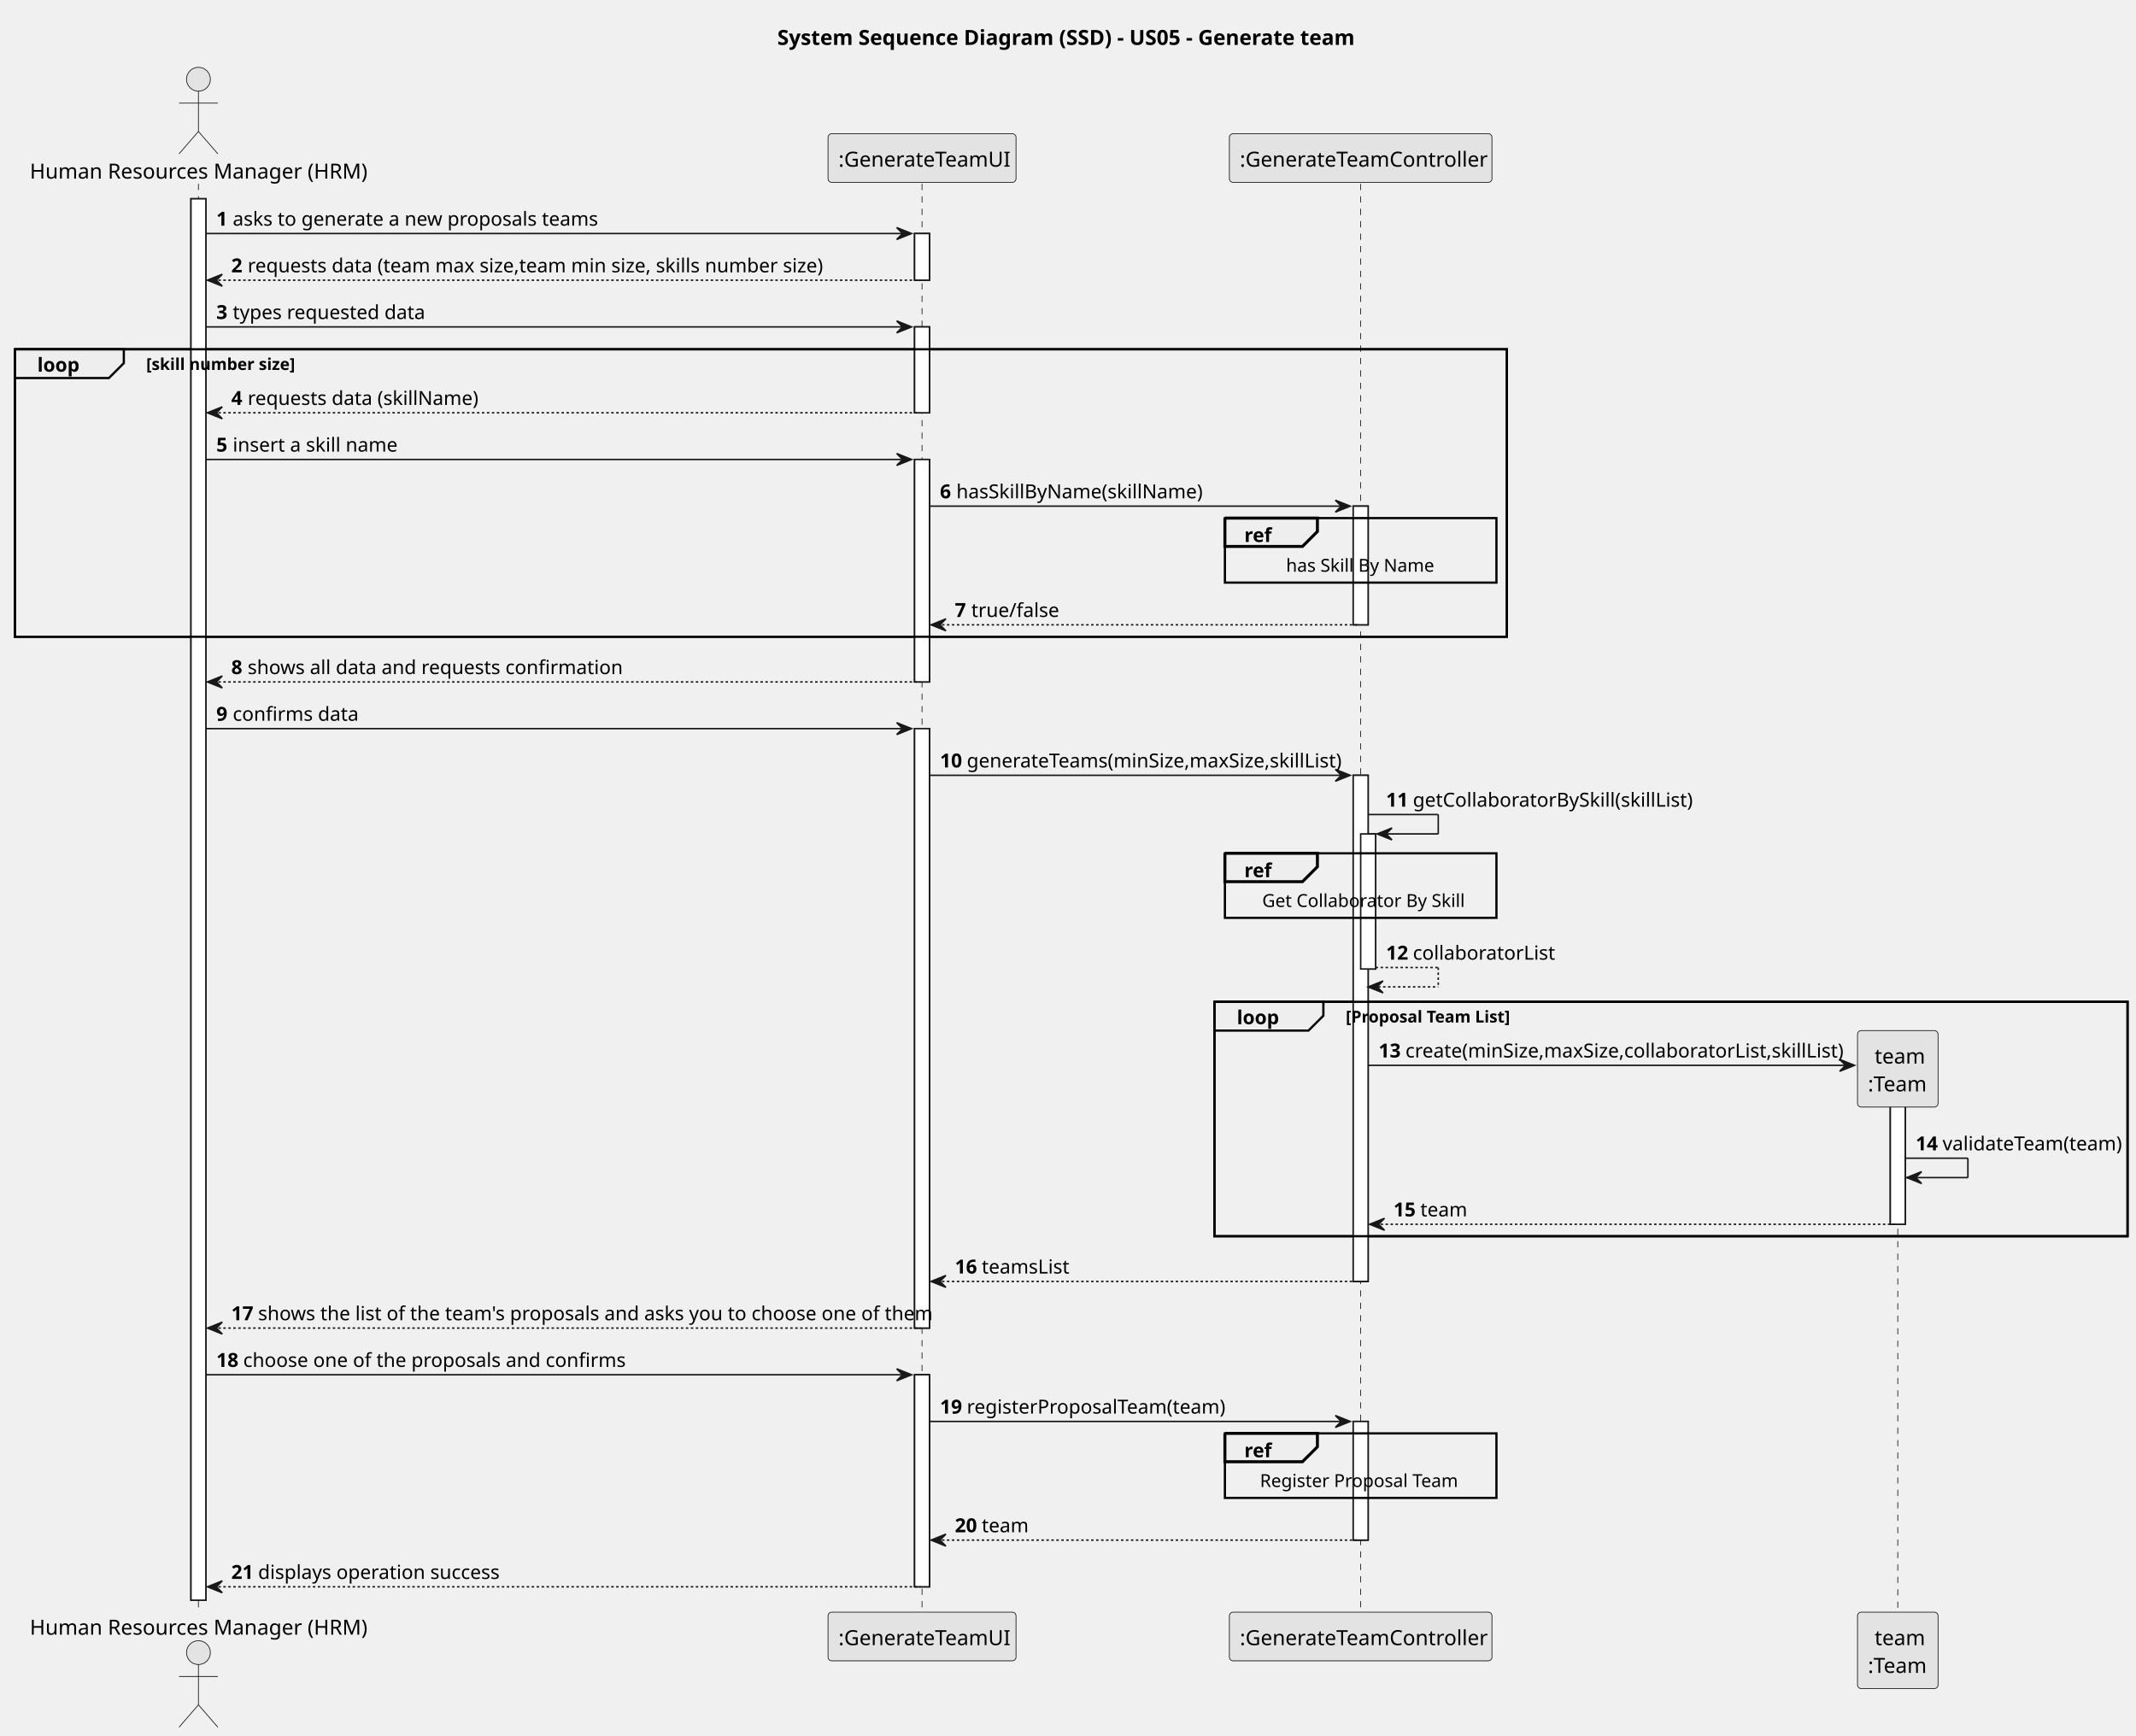
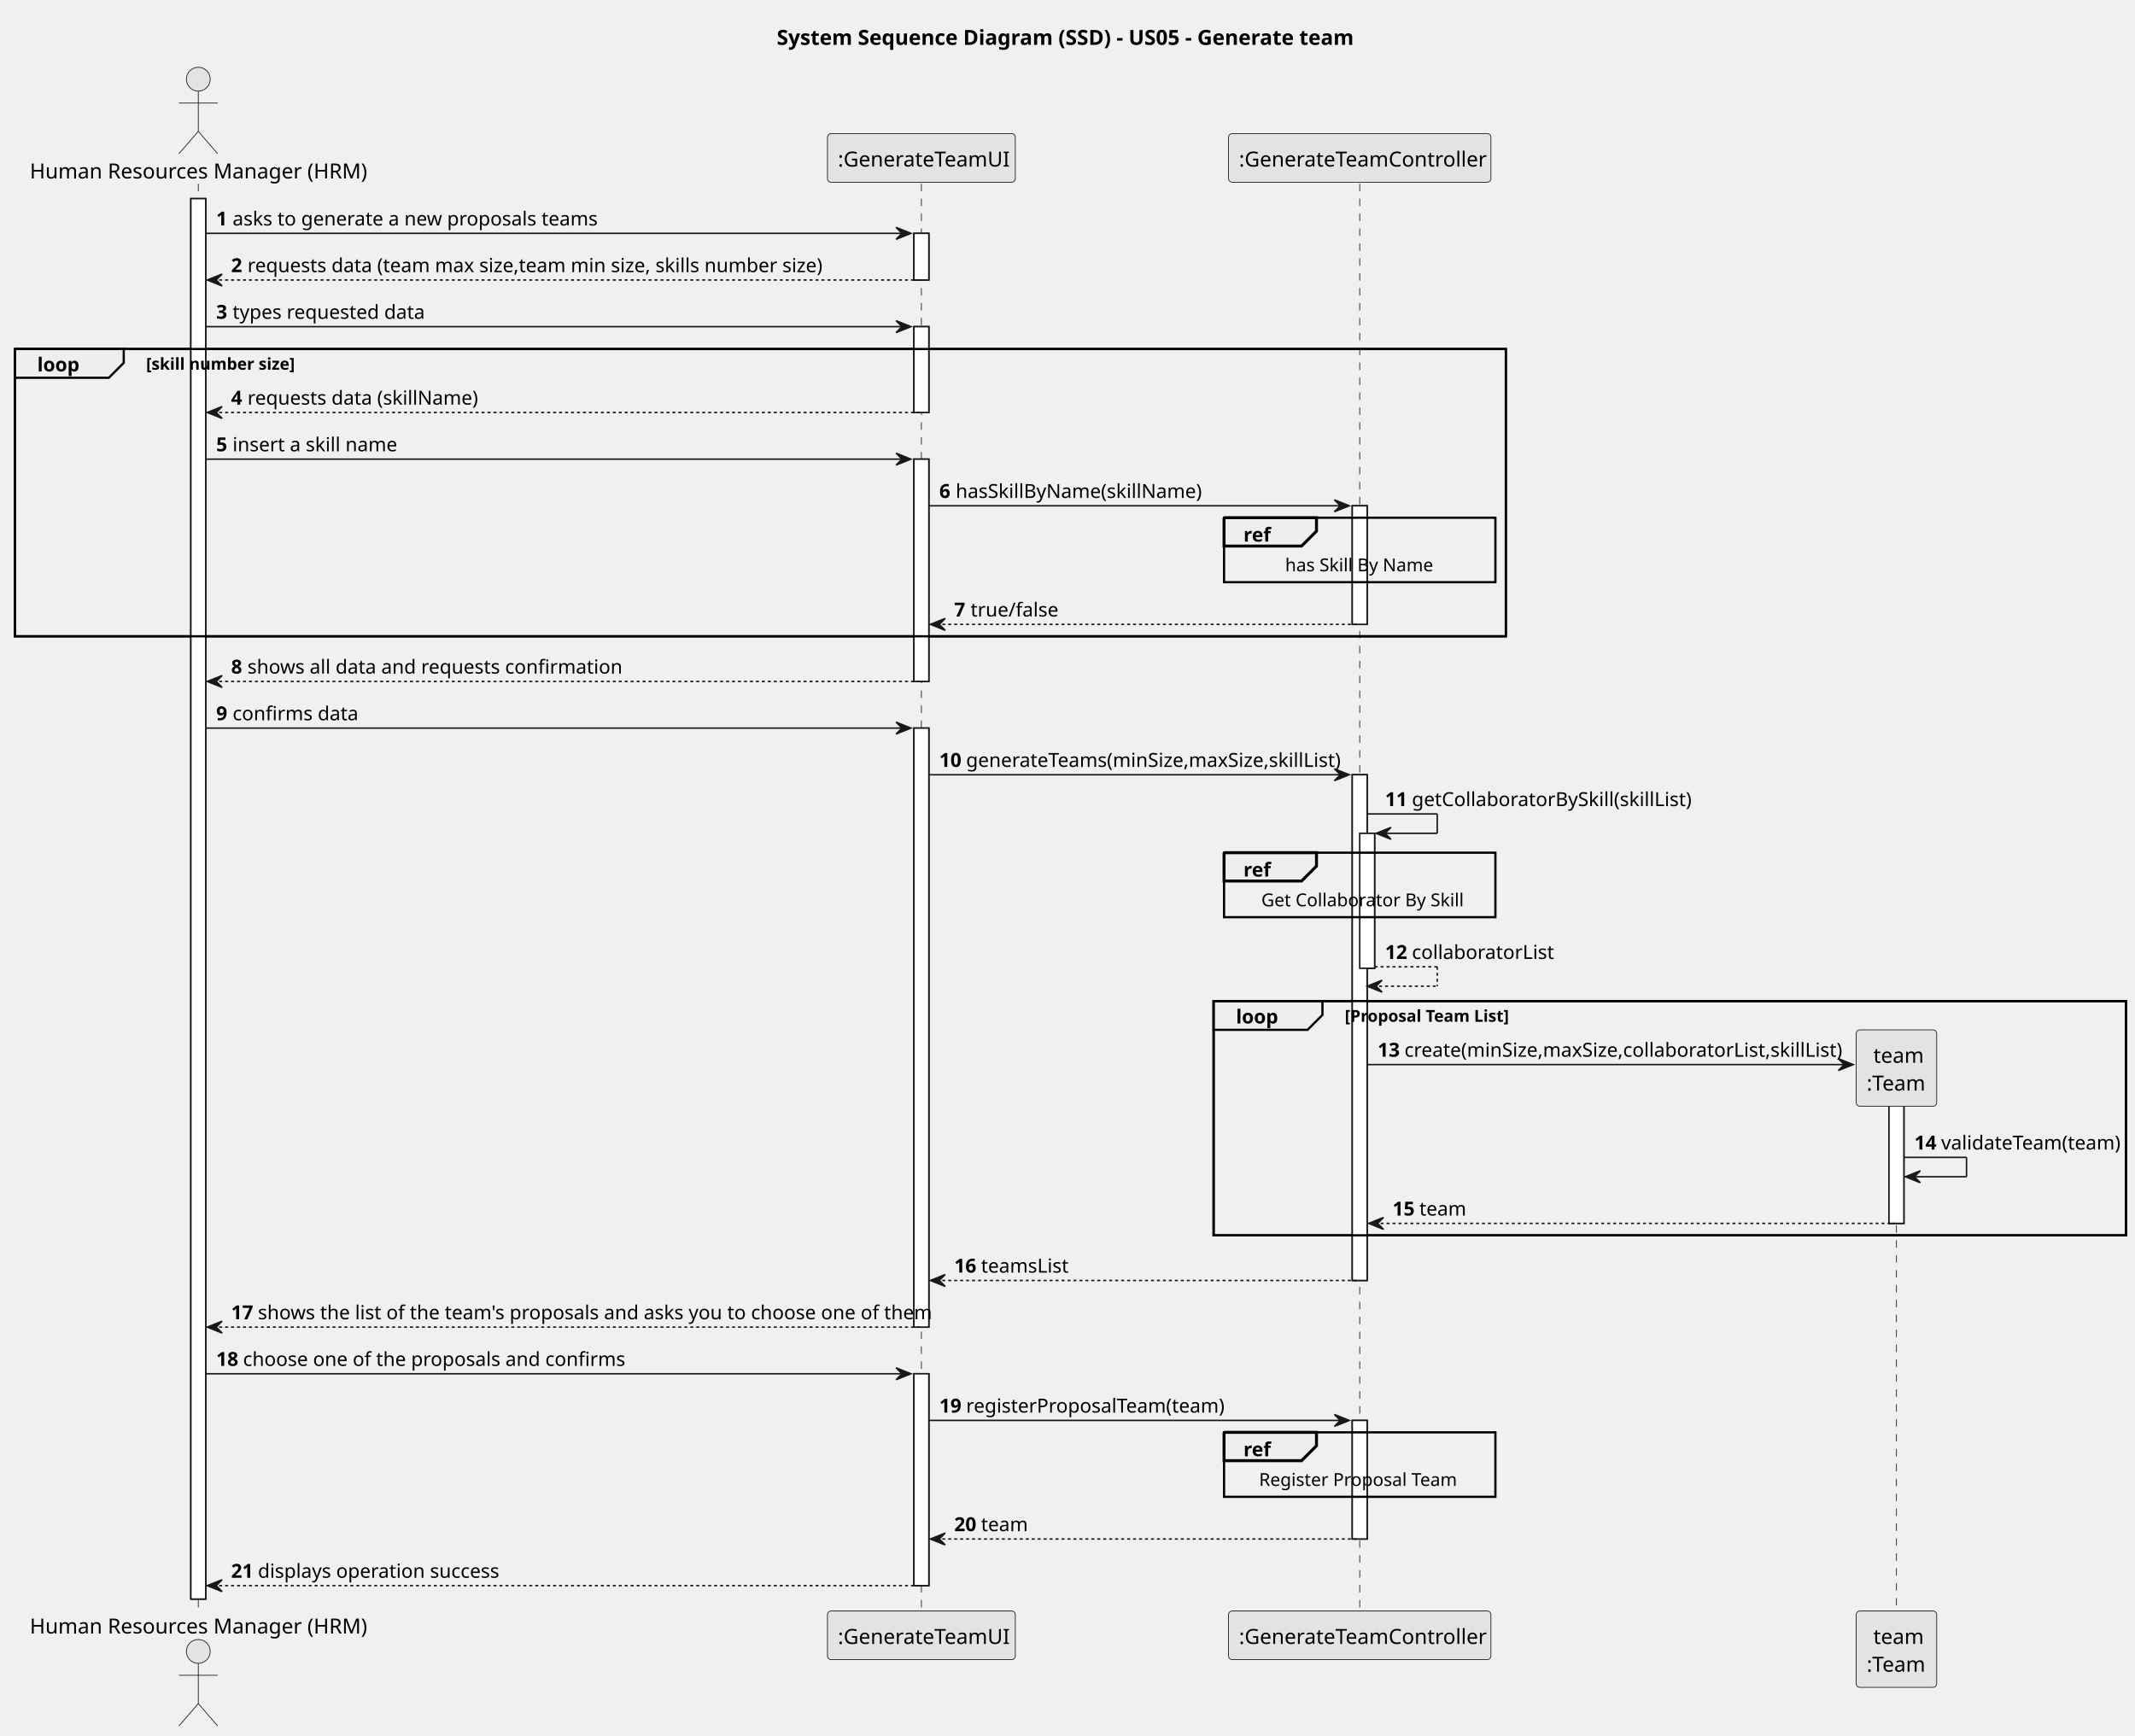
- <svg xmlns="http://www.w3.org/2000/svg" contentStyleType="text/css" height="1396.8px" preserveAspectRatio="none" style="width:1718px;height:1396px;background:#FFFFFF;" version="1.1" viewBox="0 0 1718 1396" width="1718.4px" zoomAndPan="magnify">
+ <svg xmlns="http://www.w3.org/2000/svg" contentStyleType="text/css" height="1164px" preserveAspectRatio="none" style="width:1432px;height:1164px;background:#FFFFFF;" version="1.1" viewBox="0 0 1432 1164" width="1432px" zoomAndPan="magnify">
  <defs />
  <g>
-     <text fill="#000000" font-family="sans-serif" font-size="16.8" font-weight="bold" lengthAdjust="spacing" textLength="471.6" x="625.2" y="36.129">System Sequence Diagram (SSD) - US05 - Generate team</text>
-     <rect fill="#FFFFFF" height="1127.281" style="stroke:#181818;stroke-width:1.2;" width="12" x="153.6" y="159.891" />
-     <rect fill="#FFFFFF" height="37.549" style="stroke:#181818;stroke-width:1.2;" width="12" x="735.6" y="187.84" />
-     <rect fill="#FFFFFF" height="69.098" style="stroke:#181818;stroke-width:1.2;" width="12" x="735.6" y="262.938" />
-     <rect fill="#FFFFFF" height="178.95" style="stroke:#181818;stroke-width:1.2;" width="12" x="735.6" y="369.586" />
-     <rect fill="#FFFFFF" height="482.187" style="stroke:#181818;stroke-width:1.2;" width="12" x="735.6" y="586.085" />
-     <rect fill="#FFFFFF" height="170.55" style="stroke:#181818;stroke-width:1.2;" width="12" x="735.6" y="1105.821" />
-     <rect fill="#FFFFFF" height="95.452" style="stroke:#181818;stroke-width:1.2;" width="12" x="1088.4" y="407.135" />
-     <rect fill="#FFFFFF" height="407.088" style="stroke:#181818;stroke-width:1.2;" width="12" x="1088.4" y="623.634" />
-     <rect fill="#FFFFFF" height="108.652" style="stroke:#181818;stroke-width:1.2;" width="12" x="1094.4" y="670.784" />
-     <rect fill="#FFFFFF" height="95.452" style="stroke:#181818;stroke-width:1.2;" width="12" x="1088.4" y="1143.37" />
-     <rect fill="#FFFFFF" height="115.84" style="stroke:#181818;stroke-width:1.2;" width="12" x="1520.4" y="868.934" />
-     <rect fill="none" height="231.248" style="stroke:#000000;stroke-width:1.8;" width="1200" x="12" y="280.938" />
-     <rect fill="none" height="188.538" style="stroke:#000000;stroke-width:1.8;" width="734.4" x="976.8" y="805.835" />
-     <line style="stroke:#181818;stroke-width:0.6;stroke-dasharray:5.0,5.0;" x1="159.6" x2="159.6" y1="147.891" y2="1297.971" />
-     <line style="stroke:#181818;stroke-width:0.6;stroke-dasharray:5.0,5.0;" x1="741.6" x2="741.6" y1="147.891" y2="1297.971" />
-     <line style="stroke:#181818;stroke-width:0.6;stroke-dasharray:5.0,5.0;" x1="1094.4" x2="1094.4" y1="147.891" y2="1297.971" />
-     <line style="stroke:#181818;stroke-width:0.6;stroke-dasharray:5.0,5.0;" x1="1526.4" x2="1526.4" y1="878.33" y2="1297.971" />
-     <text fill="#000000" font-family="sans-serif" font-size="16.8" lengthAdjust="spacing" textLength="264" x="24" y="143.674">Human Resources Manager (HRM)</text>
-     <ellipse cx="159.6" cy="63.745" fill="#E3E3E3" rx="9.6" ry="9.6" style="stroke:#181818;stroke-width:0.6;" />
-     <path d="M159.6,73.345 L159.6,105.745 M144,82.945 L175.2,82.945 M159.6,105.745 L144,123.745 M159.6,105.745 L175.2,123.745 " fill="none" style="stroke:#181818;stroke-width:0.6;" />
-     <text fill="#000000" font-family="sans-serif" font-size="16.8" lengthAdjust="spacing" textLength="264" x="24" y="1314.9">Human Resources Manager (HRM)</text>
-     <ellipse cx="159.6" cy="1329.316" fill="#E3E3E3" rx="9.6" ry="9.6" style="stroke:#181818;stroke-width:0.6;" />
-     <path d="M159.6,1338.916 L159.6,1371.316 M144,1348.516 L175.2,1348.516 M159.6,1371.316 L144,1389.316 M159.6,1371.316 L175.2,1389.316 " fill="none" style="stroke:#181818;stroke-width:0.6;" />
-     <rect fill="#E3E3E3" height="39.145" rx="3" ry="3" style="stroke:#181818;stroke-width:0.6;" width="151.2" x="666" y="107.545" />
-     <text fill="#000000" font-family="sans-serif" font-size="16.8" lengthAdjust="spacing" textLength="134.4" x="674.4" y="134.074">:GenerateTeamUI</text>
-     <rect fill="#E3E3E3" height="39.145" rx="3" ry="3" style="stroke:#181818;stroke-width:0.6;" width="151.2" x="666" y="1296.771" />
-     <text fill="#000000" font-family="sans-serif" font-size="16.8" lengthAdjust="spacing" textLength="134.4" x="674.4" y="1323.3">:GenerateTeamUI</text>
-     <rect fill="#E3E3E3" height="39.145" rx="3" ry="3" style="stroke:#181818;stroke-width:0.6;" width="211.2" x="988.8" y="107.545" />
-     <text fill="#000000" font-family="sans-serif" font-size="16.8" lengthAdjust="spacing" textLength="194.4" x="997.2" y="134.074">:GenerateTeamController</text>
-     <rect fill="#E3E3E3" height="39.145" rx="3" ry="3" style="stroke:#181818;stroke-width:0.6;" width="211.2" x="988.8" y="1296.771" />
-     <text fill="#000000" font-family="sans-serif" font-size="16.8" lengthAdjust="spacing" textLength="194.4" x="997.2" y="1323.3">:GenerateTeamController</text>
-     <rect fill="#E3E3E3" height="61.491" rx="3" ry="3" style="stroke:#181818;stroke-width:0.6;" width="64.8" x="1494" y="1296.771" />
-     <text fill="#000000" font-family="sans-serif" font-size="16.8" lengthAdjust="spacing" textLength="37.2" x="1507.8" y="1323.3">team</text>
-     <text fill="#000000" font-family="sans-serif" font-size="16.8" lengthAdjust="spacing" textLength="48" x="1502.4" y="1345.645">:Team</text>
-     <rect fill="#FFFFFF" height="1127.281" style="stroke:#181818;stroke-width:1.2;" width="12" x="153.6" y="159.891" />
-     <rect fill="#FFFFFF" height="37.549" style="stroke:#181818;stroke-width:1.2;" width="12" x="735.6" y="187.84" />
-     <rect fill="#FFFFFF" height="69.098" style="stroke:#181818;stroke-width:1.2;" width="12" x="735.6" y="262.938" />
-     <rect fill="#FFFFFF" height="178.95" style="stroke:#181818;stroke-width:1.2;" width="12" x="735.6" y="369.586" />
-     <rect fill="#FFFFFF" height="482.187" style="stroke:#181818;stroke-width:1.2;" width="12" x="735.6" y="586.085" />
-     <rect fill="#FFFFFF" height="170.55" style="stroke:#181818;stroke-width:1.2;" width="12" x="735.6" y="1105.821" />
-     <rect fill="#FFFFFF" height="95.452" style="stroke:#181818;stroke-width:1.2;" width="12" x="1088.4" y="407.135" />
-     <rect fill="#FFFFFF" height="407.088" style="stroke:#181818;stroke-width:1.2;" width="12" x="1088.4" y="623.634" />
-     <rect fill="#FFFFFF" height="108.652" style="stroke:#181818;stroke-width:1.2;" width="12" x="1094.4" y="670.784" />
-     <rect fill="#FFFFFF" height="95.452" style="stroke:#181818;stroke-width:1.2;" width="12" x="1088.4" y="1143.37" />
-     <rect fill="#FFFFFF" height="115.84" style="stroke:#181818;stroke-width:1.2;" width="12" x="1520.4" y="868.934" />
-     <polygon fill="#181818" points="721.2,183.04,733.2,187.84,721.2,192.64,726,187.84" style="stroke:#181818;stroke-width:1.2;" />
-     <line style="stroke:#181818;stroke-width:1.2;" x1="165.6" x2="728.4" y1="187.84" y2="187.84" />
-     <text fill="#000000" font-family="sans-serif" font-size="15.6" font-weight="bold" lengthAdjust="spacing" textLength="8.4" x="174" y="181.525">1</text>
-     <text fill="#000000" font-family="sans-serif" font-size="15.6" lengthAdjust="spacing" textLength="282" x="187.2" y="181.525">asks to generate a new proposals teams</text>
-     <polygon fill="#181818" points="178.8,220.589,166.8,225.389,178.8,230.189,174,225.389" style="stroke:#181818;stroke-width:1.2;" />
-     <line style="stroke:#181818;stroke-width:1.2;stroke-dasharray:2.0,2.0;" x1="171.6" x2="740.4" y1="225.389" y2="225.389" />
-     <text fill="#000000" font-family="sans-serif" font-size="15.6" font-weight="bold" lengthAdjust="spacing" textLength="8.4" x="186" y="219.074">2</text>
-     <text fill="#000000" font-family="sans-serif" font-size="15.6" lengthAdjust="spacing" textLength="451.2" x="199.2" y="219.074">requests data (team max size,team min size, skills number size)</text>
-     <polygon fill="#181818" points="721.2,258.138,733.2,262.938,721.2,267.738,726,262.938" style="stroke:#181818;stroke-width:1.2;" />
-     <line style="stroke:#181818;stroke-width:1.2;" x1="165.6" x2="728.4" y1="262.938" y2="262.938" />
-     <text fill="#000000" font-family="sans-serif" font-size="15.6" font-weight="bold" lengthAdjust="spacing" textLength="8.4" x="174" y="256.623">3</text>
-     <text fill="#000000" font-family="sans-serif" font-size="15.6" lengthAdjust="spacing" textLength="146.4" x="187.2" y="256.623">types requested data</text>
-     <path d="M12,280.938 L99.6,280.938 L99.6,292.087 L87.6,304.087 L12,304.087 L12,280.938 " fill="#EEEEEE" style="stroke:#000000;stroke-width:1.8;" />
-     <rect fill="none" height="231.248" style="stroke:#000000;stroke-width:1.8;" width="1200" x="12" y="280.938" />
-     <text fill="#000000" font-family="sans-serif" font-size="15.6" font-weight="bold" lengthAdjust="spacing" textLength="33.6" x="30" y="298.972">loop</text>
-     <text fill="#000000" font-family="sans-serif" font-size="13.2" font-weight="bold" lengthAdjust="spacing" textLength="124.8" x="117.6" y="297.582">[skill number size]</text>
-     <polygon fill="#181818" points="178.8,327.237,166.8,332.037,178.8,336.837,174,332.037" style="stroke:#181818;stroke-width:1.2;" />
-     <line style="stroke:#181818;stroke-width:1.2;stroke-dasharray:2.0,2.0;" x1="171.6" x2="740.4" y1="332.037" y2="332.037" />
-     <text fill="#000000" font-family="sans-serif" font-size="15.6" font-weight="bold" lengthAdjust="spacing" textLength="8.4" x="186" y="325.721">4</text>
-     <text fill="#000000" font-family="sans-serif" font-size="15.6" lengthAdjust="spacing" textLength="177.6" x="199.2" y="325.721">requests data (skillName)</text>
-     <polygon fill="#181818" points="721.2,364.786,733.2,369.586,721.2,374.386,726,369.586" style="stroke:#181818;stroke-width:1.2;" />
-     <line style="stroke:#181818;stroke-width:1.2;" x1="165.6" x2="728.4" y1="369.586" y2="369.586" />
-     <text fill="#000000" font-family="sans-serif" font-size="15.6" font-weight="bold" lengthAdjust="spacing" textLength="8.4" x="174" y="363.271">5</text>
-     <text fill="#000000" font-family="sans-serif" font-size="15.6" lengthAdjust="spacing" textLength="127.2" x="187.2" y="363.271">insert a skill name</text>
-     <polygon fill="#181818" points="1074,402.335,1086,407.135,1074,411.935,1078.8,407.135" style="stroke:#181818;stroke-width:1.2;" />
-     <line style="stroke:#181818;stroke-width:1.2;" x1="747.6" x2="1081.2" y1="407.135" y2="407.135" />
-     <text fill="#000000" font-family="sans-serif" font-size="15.6" font-weight="bold" lengthAdjust="spacing" textLength="8.4" x="756" y="400.82">6</text>
-     <text fill="#000000" font-family="sans-serif" font-size="15.6" lengthAdjust="spacing" textLength="193.2" x="769.2" y="400.82">hasSkillByName(skillName)</text>
-     <rect fill="none" height="51.902" style="stroke:#000000;stroke-width:1.8;" width="218.4" x="985.2" y="416.735" />
-     <path d="M985.2,416.735 L1059.6,416.735 L1059.6,427.535 L1047.6,439.535 L985.2,439.535 L985.2,416.735 " fill="#EEEEEE" style="stroke:#000000;stroke-width:2.4;" />
-     <text fill="#000000" font-family="sans-serif" font-size="15.6" font-weight="bold" lengthAdjust="spacing" textLength="20.4" x="1000.8" y="435.969">ref</text>
-     <text fill="#000000" font-family="sans-serif" font-size="14.4" lengthAdjust="spacing" textLength="120" x="1034.4" y="459.874">has Skill By Name</text>
-     <polygon fill="#181818" points="760.8,497.787,748.8,502.587,760.8,507.387,756,502.587" style="stroke:#181818;stroke-width:1.2;" />
-     <line style="stroke:#181818;stroke-width:1.2;stroke-dasharray:2.0,2.0;" x1="753.6" x2="1093.2" y1="502.587" y2="502.587" />
-     <text fill="#000000" font-family="sans-serif" font-size="15.6" font-weight="bold" lengthAdjust="spacing" textLength="8.4" x="768" y="496.272">7</text>
-     <text fill="#000000" font-family="sans-serif" font-size="15.6" lengthAdjust="spacing" textLength="63.6" x="781.2" y="496.272">true/false</text>
-     <polygon fill="#181818" points="178.8,543.736,166.8,548.536,178.8,553.336,174,548.536" style="stroke:#181818;stroke-width:1.2;" />
-     <line style="stroke:#181818;stroke-width:1.2;stroke-dasharray:2.0,2.0;" x1="171.6" x2="740.4" y1="548.536" y2="548.536" />
-     <text fill="#000000" font-family="sans-serif" font-size="15.6" font-weight="bold" lengthAdjust="spacing" textLength="8.4" x="186" y="542.221">8</text>
-     <text fill="#000000" font-family="sans-serif" font-size="15.6" lengthAdjust="spacing" textLength="283.2" x="199.2" y="542.221">shows all data and requests confirmation</text>
-     <polygon fill="#181818" points="721.2,581.285,733.2,586.085,721.2,590.885,726,586.085" style="stroke:#181818;stroke-width:1.2;" />
-     <line style="stroke:#181818;stroke-width:1.2;" x1="165.6" x2="728.4" y1="586.085" y2="586.085" />
-     <text fill="#000000" font-family="sans-serif" font-size="15.6" font-weight="bold" lengthAdjust="spacing" textLength="8.4" x="174" y="579.77">9</text>
-     <text fill="#000000" font-family="sans-serif" font-size="15.6" lengthAdjust="spacing" textLength="93.6" x="187.2" y="579.77">confirms data</text>
-     <polygon fill="#181818" points="1074,618.834,1086,623.634,1074,628.434,1078.8,623.634" style="stroke:#181818;stroke-width:1.2;" />
-     <line style="stroke:#181818;stroke-width:1.2;" x1="747.6" x2="1081.2" y1="623.634" y2="623.634" />
-     <text fill="#000000" font-family="sans-serif" font-size="15.6" font-weight="bold" lengthAdjust="spacing" textLength="16.8" x="756" y="617.319">10</text>
-     <text fill="#000000" font-family="sans-serif" font-size="15.6" lengthAdjust="spacing" textLength="296.4" x="777.6" y="617.319">generateTeams(minSize,maxSize,skillList)</text>
-     <line style="stroke:#181818;stroke-width:1.2;" x1="1100.4" x2="1156.8" y1="655.184" y2="655.184" />
-     <line style="stroke:#181818;stroke-width:1.2;" x1="1156.8" x2="1156.8" y1="655.184" y2="670.784" />
-     <line style="stroke:#181818;stroke-width:1.2;" x1="1107.6" x2="1156.8" y1="670.784" y2="670.784" />
-     <polygon fill="#181818" points="1119.6,665.984,1107.6,670.784,1119.6,675.584,1114.8,670.784" style="stroke:#181818;stroke-width:1.2;" />
-     <text fill="#000000" font-family="sans-serif" font-size="15.6" font-weight="bold" lengthAdjust="spacing" textLength="16.8" x="1114.8" y="648.868">11</text>
-     <text fill="#000000" font-family="sans-serif" font-size="15.6" lengthAdjust="spacing" textLength="216" x="1136.4" y="648.868">getCollaboratorBySkill(skillList)</text>
-     <rect fill="none" height="51.902" style="stroke:#000000;stroke-width:1.8;" width="218.4" x="985.2" y="686.384" />
-     <path d="M985.2,686.384 L1059.6,686.384 L1059.6,697.184 L1047.6,709.184 L985.2,709.184 L985.2,686.384 " fill="#EEEEEE" style="stroke:#000000;stroke-width:2.4;" />
-     <text fill="#000000" font-family="sans-serif" font-size="15.6" font-weight="bold" lengthAdjust="spacing" textLength="20.4" x="1000.8" y="705.618">ref</text>
-     <text fill="#000000" font-family="sans-serif" font-size="14.4" lengthAdjust="spacing" textLength="158.4" x="1015.2" y="729.523">Get Collaborator By Skill</text>
-     <line style="stroke:#181818;stroke-width:1.2;stroke-dasharray:2.0,2.0;" x1="1106.4" x2="1156.8" y1="778.235" y2="778.235" />
-     <line style="stroke:#181818;stroke-width:1.2;stroke-dasharray:2.0,2.0;" x1="1156.8" x2="1156.8" y1="778.235" y2="793.835" />
-     <line style="stroke:#181818;stroke-width:1.2;stroke-dasharray:2.0,2.0;" x1="1100.4" x2="1156.8" y1="793.835" y2="793.835" />
-     <polygon fill="#181818" points="1112.4,789.035,1100.4,793.835,1112.4,798.635,1107.6,793.835" style="stroke:#181818;stroke-width:1.2;" />
-     <text fill="#000000" font-family="sans-serif" font-size="15.6" font-weight="bold" lengthAdjust="spacing" textLength="16.8" x="1114.8" y="771.92">12</text>
-     <text fill="#000000" font-family="sans-serif" font-size="15.6" lengthAdjust="spacing" textLength="105.6" x="1136.4" y="771.92">collaboratorList</text>
-     <path d="M976.8,805.835 L1064.4,805.835 L1064.4,816.984 L1052.4,828.984 L976.8,828.984 L976.8,805.835 " fill="#EEEEEE" style="stroke:#000000;stroke-width:1.8;" />
-     <rect fill="none" height="188.538" style="stroke:#000000;stroke-width:1.8;" width="734.4" x="976.8" y="805.835" />
-     <text fill="#000000" font-family="sans-serif" font-size="15.6" font-weight="bold" lengthAdjust="spacing" textLength="33.6" x="994.8" y="823.869">loop</text>
-     <text fill="#000000" font-family="sans-serif" font-size="13.2" font-weight="bold" lengthAdjust="spacing" textLength="138" x="1082.4" y="822.479">[Proposal Team List]</text>
-     <polygon fill="#181818" points="1479.6,852.134,1491.6,856.934,1479.6,861.734,1484.4,856.934" style="stroke:#181818;stroke-width:1.2;" />
-     <line style="stroke:#181818;stroke-width:1.2;" x1="1100.4" x2="1486.8" y1="856.934" y2="856.934" />
-     <text fill="#000000" font-family="sans-serif" font-size="15.6" font-weight="bold" lengthAdjust="spacing" textLength="16.8" x="1108.8" y="850.618">13</text>
-     <text fill="#000000" font-family="sans-serif" font-size="15.6" lengthAdjust="spacing" textLength="343.2" x="1130.4" y="850.618">create(minSize,maxSize,collaboratorList,skillList)</text>
-     <rect fill="#E3E3E3" height="61.491" rx="3" ry="3" style="stroke:#181818;stroke-width:0.6;" width="64.8" x="1494" y="828.984" />
-     <text fill="#000000" font-family="sans-serif" font-size="16.8" lengthAdjust="spacing" textLength="37.2" x="1507.8" y="855.513">team</text>
-     <text fill="#000000" font-family="sans-serif" font-size="16.8" lengthAdjust="spacing" textLength="48" x="1502.4" y="877.859">:Team</text>
-     <line style="stroke:#181818;stroke-width:1.2;" x1="1532.4" x2="1582.8" y1="931.624" y2="931.624" />
-     <line style="stroke:#181818;stroke-width:1.2;" x1="1582.8" x2="1582.8" y1="931.624" y2="947.224" />
-     <line style="stroke:#181818;stroke-width:1.2;" x1="1533.6" x2="1582.8" y1="947.224" y2="947.224" />
-     <polygon fill="#181818" points="1545.6,942.424,1533.6,947.224,1545.6,952.024,1540.8,947.224" style="stroke:#181818;stroke-width:1.2;" />
-     <text fill="#000000" font-family="sans-serif" font-size="15.6" font-weight="bold" lengthAdjust="spacing" textLength="16.8" x="1540.8" y="925.309">14</text>
-     <text fill="#000000" font-family="sans-serif" font-size="15.6" lengthAdjust="spacing" textLength="134.4" x="1562.4" y="925.309">validateTeam(team)</text>
-     <polygon fill="#181818" points="1113.6,979.973,1101.6,984.773,1113.6,989.573,1108.8,984.773" style="stroke:#181818;stroke-width:1.2;" />
-     <line style="stroke:#181818;stroke-width:1.2;stroke-dasharray:2.0,2.0;" x1="1106.4" x2="1525.2" y1="984.773" y2="984.773" />
-     <text fill="#000000" font-family="sans-serif" font-size="15.6" font-weight="bold" lengthAdjust="spacing" textLength="16.8" x="1120.8" y="978.458">15</text>
-     <text fill="#000000" font-family="sans-serif" font-size="15.6" lengthAdjust="spacing" textLength="34.8" x="1142.4" y="978.458">team</text>
-     <polygon fill="#181818" points="760.8,1025.923,748.8,1030.723,760.8,1035.523,756,1030.723" style="stroke:#181818;stroke-width:1.2;" />
-     <line style="stroke:#181818;stroke-width:1.2;stroke-dasharray:2.0,2.0;" x1="753.6" x2="1093.2" y1="1030.723" y2="1030.723" />
-     <text fill="#000000" font-family="sans-serif" font-size="15.6" font-weight="bold" lengthAdjust="spacing" textLength="16.8" x="768" y="1024.407">16</text>
-     <text fill="#000000" font-family="sans-serif" font-size="15.6" lengthAdjust="spacing" textLength="68.4" x="789.6" y="1024.407">teamsList</text>
-     <polygon fill="#181818" points="178.8,1063.472,166.8,1068.272,178.8,1073.072,174,1068.272" style="stroke:#181818;stroke-width:1.2;" />
-     <line style="stroke:#181818;stroke-width:1.2;stroke-dasharray:2.0,2.0;" x1="171.6" x2="740.4" y1="1068.272" y2="1068.272" />
-     <text fill="#000000" font-family="sans-serif" font-size="15.6" font-weight="bold" lengthAdjust="spacing" textLength="16.8" x="186" y="1061.957">17</text>
-     <text fill="#000000" font-family="sans-serif" font-size="15.6" lengthAdjust="spacing" textLength="519.6" x="207.6" y="1061.957">shows the list of the team's proposals and asks you to choose one of them</text>
-     <polygon fill="#181818" points="721.2,1101.021,733.2,1105.821,721.2,1110.621,726,1105.821" style="stroke:#181818;stroke-width:1.2;" />
-     <line style="stroke:#181818;stroke-width:1.2;" x1="165.6" x2="728.4" y1="1105.821" y2="1105.821" />
-     <text fill="#000000" font-family="sans-serif" font-size="15.6" font-weight="bold" lengthAdjust="spacing" textLength="16.8" x="174" y="1099.506">18</text>
-     <text fill="#000000" font-family="sans-serif" font-size="15.6" lengthAdjust="spacing" textLength="289.2" x="195.6" y="1099.506">choose one of the proposals and confirms</text>
-     <polygon fill="#181818" points="1074,1138.57,1086,1143.37,1074,1148.17,1078.8,1143.37" style="stroke:#181818;stroke-width:1.2;" />
-     <line style="stroke:#181818;stroke-width:1.2;" x1="747.6" x2="1081.2" y1="1143.37" y2="1143.37" />
-     <text fill="#000000" font-family="sans-serif" font-size="15.6" font-weight="bold" lengthAdjust="spacing" textLength="16.8" x="756" y="1137.055">19</text>
-     <text fill="#000000" font-family="sans-serif" font-size="15.6" lengthAdjust="spacing" textLength="195.6" x="777.6" y="1137.055">registerProposalTeam(team)</text>
-     <rect fill="none" height="51.902" style="stroke:#000000;stroke-width:1.8;" width="218.4" x="985.2" y="1152.97" />
-     <path d="M985.2,1152.97 L1059.6,1152.97 L1059.6,1163.77 L1047.6,1175.77 L985.2,1175.77 L985.2,1152.97 " fill="#EEEEEE" style="stroke:#000000;stroke-width:2.4;" />
-     <text fill="#000000" font-family="sans-serif" font-size="15.6" font-weight="bold" lengthAdjust="spacing" textLength="20.4" x="1000.8" y="1172.204">ref</text>
-     <text fill="#000000" font-family="sans-serif" font-size="14.4" lengthAdjust="spacing" textLength="162" x="1013.4" y="1196.109">Register Proposal Team</text>
-     <polygon fill="#181818" points="760.8,1234.022,748.8,1238.822,760.8,1243.622,756,1238.822" style="stroke:#181818;stroke-width:1.2;" />
-     <line style="stroke:#181818;stroke-width:1.2;stroke-dasharray:2.0,2.0;" x1="753.6" x2="1093.2" y1="1238.822" y2="1238.822" />
-     <text fill="#000000" font-family="sans-serif" font-size="15.6" font-weight="bold" lengthAdjust="spacing" textLength="16.8" x="768" y="1232.507">20</text>
-     <text fill="#000000" font-family="sans-serif" font-size="15.6" lengthAdjust="spacing" textLength="34.8" x="789.6" y="1232.507">team</text>
-     <polygon fill="#181818" points="178.8,1271.571,166.8,1276.371,178.8,1281.171,174,1276.371" style="stroke:#181818;stroke-width:1.2;" />
-     <line style="stroke:#181818;stroke-width:1.2;stroke-dasharray:2.0,2.0;" x1="171.6" x2="740.4" y1="1276.371" y2="1276.371" />
-     <text fill="#000000" font-family="sans-serif" font-size="15.6" font-weight="bold" lengthAdjust="spacing" textLength="16.8" x="186" y="1270.056">21</text>
-     <text fill="#000000" font-family="sans-serif" font-size="15.6" lengthAdjust="spacing" textLength="189.6" x="207.6" y="1270.056">displays operation success</text>
+     <text fill="#000000" font-family="sans-serif" font-size="14" font-weight="bold" lengthAdjust="spacing" textLength="393" x="521" y="30.107">System Sequence Diagram (SSD) - US05 - Generate team</text>
+     <rect fill="#FFFFFF" height="939.4" style="stroke:#181818;stroke-width:1.0;" width="10" x="128" y="133.242" />
+     <rect fill="#FFFFFF" height="31.291" style="stroke:#181818;stroke-width:1.0;" width="10" x="613" y="156.533" />
+     <rect fill="#FFFFFF" height="57.582" style="stroke:#181818;stroke-width:1.0;" width="10" x="613" y="219.115" />
+     <rect fill="#FFFFFF" height="149.125" style="stroke:#181818;stroke-width:1.0;" width="10" x="613" y="307.988" />
+     <rect fill="#FFFFFF" height="401.822" style="stroke:#181818;stroke-width:1.0;" width="10" x="613" y="488.404" />
+     <rect fill="#FFFFFF" height="142.125" style="stroke:#181818;stroke-width:1.0;" width="10" x="613" y="921.518" />
+     <rect fill="#FFFFFF" height="79.543" style="stroke:#181818;stroke-width:1.0;" width="10" x="907" y="339.279" />
+     <rect fill="#FFFFFF" height="339.24" style="stroke:#181818;stroke-width:1.0;" width="10" x="907" y="519.695" />
+     <rect fill="#FFFFFF" height="90.543" style="stroke:#181818;stroke-width:1.0;" width="10" x="912" y="558.986" />
+     <rect fill="#FFFFFF" height="79.543" style="stroke:#181818;stroke-width:1.0;" width="10" x="907" y="952.809" />
+     <rect fill="#FFFFFF" height="96.533" style="stroke:#181818;stroke-width:1.0;" width="10" x="1267" y="724.111" />
+     <rect fill="none" height="192.707" style="stroke:#000000;stroke-width:1.5;" width="1000" x="10" y="234.115" />
+     <rect fill="none" height="157.115" style="stroke:#000000;stroke-width:1.5;" width="612" x="814" y="671.529" />
+     <line style="stroke:#181818;stroke-width:0.5;stroke-dasharray:5.0,5.0;" x1="133" x2="133" y1="123.242" y2="1081.643" />
+     <line style="stroke:#181818;stroke-width:0.5;stroke-dasharray:5.0,5.0;" x1="618" x2="618" y1="123.242" y2="1081.643" />
+     <line style="stroke:#181818;stroke-width:0.5;stroke-dasharray:5.0,5.0;" x1="912" x2="912" y1="123.242" y2="1081.643" />
+     <line style="stroke:#181818;stroke-width:0.5;stroke-dasharray:5.0,5.0;" x1="1272" x2="1272" y1="731.941" y2="1081.643" />
+     <text fill="#000000" font-family="sans-serif" font-size="14" lengthAdjust="spacing" textLength="220" x="20" y="119.728">Human Resources Manager (HRM)</text>
+     <ellipse cx="133" cy="53.121" fill="#E3E3E3" rx="8" ry="8" style="stroke:#181818;stroke-width:0.5;" />
+     <path d="M133,61.121 L133,88.121 M120,69.121 L146,69.121 M133,88.121 L120,103.121 M133,88.121 L146,103.121 " fill="none" style="stroke:#181818;stroke-width:0.5;" />
+     <text fill="#000000" font-family="sans-serif" font-size="14" lengthAdjust="spacing" textLength="220" x="20" y="1095.75">Human Resources Manager (HRM)</text>
+     <ellipse cx="133" cy="1107.764" fill="#E3E3E3" rx="8" ry="8" style="stroke:#181818;stroke-width:0.5;" />
+     <path d="M133,1115.764 L133,1142.764 M120,1123.764 L146,1123.764 M133,1142.764 L120,1157.764 M133,1142.764 L146,1157.764 " fill="none" style="stroke:#181818;stroke-width:0.5;" />
+     <rect fill="#E3E3E3" height="32.621" rx="2.5" ry="2.5" style="stroke:#181818;stroke-width:0.5;" width="126" x="555" y="89.621" />
+     <text fill="#000000" font-family="sans-serif" font-size="14" lengthAdjust="spacing" textLength="112" x="562" y="111.728">:GenerateTeamUI</text>
+     <rect fill="#E3E3E3" height="32.621" rx="2.5" ry="2.5" style="stroke:#181818;stroke-width:0.5;" width="126" x="555" y="1080.643" />
+     <text fill="#000000" font-family="sans-serif" font-size="14" lengthAdjust="spacing" textLength="112" x="562" y="1102.75">:GenerateTeamUI</text>
+     <rect fill="#E3E3E3" height="32.621" rx="2.5" ry="2.5" style="stroke:#181818;stroke-width:0.5;" width="176" x="824" y="89.621" />
+     <text fill="#000000" font-family="sans-serif" font-size="14" lengthAdjust="spacing" textLength="162" x="831" y="111.728">:GenerateTeamController</text>
+     <rect fill="#E3E3E3" height="32.621" rx="2.5" ry="2.5" style="stroke:#181818;stroke-width:0.5;" width="176" x="824" y="1080.643" />
+     <text fill="#000000" font-family="sans-serif" font-size="14" lengthAdjust="spacing" textLength="162" x="831" y="1102.75">:GenerateTeamController</text>
+     <rect fill="#E3E3E3" height="51.242" rx="2.5" ry="2.5" style="stroke:#181818;stroke-width:0.5;" width="54" x="1245" y="1080.643" />
+     <text fill="#000000" font-family="sans-serif" font-size="14" lengthAdjust="spacing" textLength="31" x="1256.5" y="1102.75">team</text>
+     <text fill="#000000" font-family="sans-serif" font-size="14" lengthAdjust="spacing" textLength="40" x="1252" y="1121.371">:Team</text>
+     <rect fill="#FFFFFF" height="939.4" style="stroke:#181818;stroke-width:1.0;" width="10" x="128" y="133.242" />
+     <rect fill="#FFFFFF" height="31.291" style="stroke:#181818;stroke-width:1.0;" width="10" x="613" y="156.533" />
+     <rect fill="#FFFFFF" height="57.582" style="stroke:#181818;stroke-width:1.0;" width="10" x="613" y="219.115" />
+     <rect fill="#FFFFFF" height="149.125" style="stroke:#181818;stroke-width:1.0;" width="10" x="613" y="307.988" />
+     <rect fill="#FFFFFF" height="401.822" style="stroke:#181818;stroke-width:1.0;" width="10" x="613" y="488.404" />
+     <rect fill="#FFFFFF" height="142.125" style="stroke:#181818;stroke-width:1.0;" width="10" x="613" y="921.518" />
+     <rect fill="#FFFFFF" height="79.543" style="stroke:#181818;stroke-width:1.0;" width="10" x="907" y="339.279" />
+     <rect fill="#FFFFFF" height="339.24" style="stroke:#181818;stroke-width:1.0;" width="10" x="907" y="519.695" />
+     <rect fill="#FFFFFF" height="90.543" style="stroke:#181818;stroke-width:1.0;" width="10" x="912" y="558.986" />
+     <rect fill="#FFFFFF" height="79.543" style="stroke:#181818;stroke-width:1.0;" width="10" x="907" y="952.809" />
+     <rect fill="#FFFFFF" height="96.533" style="stroke:#181818;stroke-width:1.0;" width="10" x="1267" y="724.111" />
+     <polygon fill="#181818" points="601,152.533,611,156.533,601,160.533,605,156.533" style="stroke:#181818;stroke-width:1.0;" />
+     <line style="stroke:#181818;stroke-width:1.0;" x1="138" x2="607" y1="156.533" y2="156.533" />
+     <text fill="#000000" font-family="sans-serif" font-size="13" font-weight="bold" lengthAdjust="spacing" textLength="7" x="145" y="151.27">1</text>
+     <text fill="#000000" font-family="sans-serif" font-size="13" lengthAdjust="spacing" textLength="235" x="156" y="151.27">asks to generate a new proposals teams</text>
+     <polygon fill="#181818" points="149,183.824,139,187.824,149,191.824,145,187.824" style="stroke:#181818;stroke-width:1.0;" />
+     <line style="stroke:#181818;stroke-width:1.0;stroke-dasharray:2.0,2.0;" x1="143" x2="617" y1="187.824" y2="187.824" />
+     <text fill="#000000" font-family="sans-serif" font-size="13" font-weight="bold" lengthAdjust="spacing" textLength="7" x="155" y="182.561">2</text>
+     <text fill="#000000" font-family="sans-serif" font-size="13" lengthAdjust="spacing" textLength="376" x="166" y="182.561">requests data (team max size,team min size, skills number size)</text>
+     <polygon fill="#181818" points="601,215.115,611,219.115,601,223.115,605,219.115" style="stroke:#181818;stroke-width:1.0;" />
+     <line style="stroke:#181818;stroke-width:1.0;" x1="138" x2="607" y1="219.115" y2="219.115" />
+     <text fill="#000000" font-family="sans-serif" font-size="13" font-weight="bold" lengthAdjust="spacing" textLength="7" x="145" y="213.852">3</text>
+     <text fill="#000000" font-family="sans-serif" font-size="13" lengthAdjust="spacing" textLength="122" x="156" y="213.852">types requested data</text>
+     <path d="M10,234.115 L83,234.115 L83,243.406 L73,253.406 L10,253.406 L10,234.115 " fill="#EEEEEE" style="stroke:#000000;stroke-width:1.5;" />
+     <rect fill="none" height="192.707" style="stroke:#000000;stroke-width:1.5;" width="1000" x="10" y="234.115" />
+     <text fill="#000000" font-family="sans-serif" font-size="13" font-weight="bold" lengthAdjust="spacing" textLength="28" x="25" y="249.144">loop</text>
+     <text fill="#000000" font-family="sans-serif" font-size="11" font-weight="bold" lengthAdjust="spacing" textLength="104" x="98" y="247.985">[skill number size]</text>
+     <polygon fill="#181818" points="149,272.697,139,276.697,149,280.697,145,276.697" style="stroke:#181818;stroke-width:1.0;" />
+     <line style="stroke:#181818;stroke-width:1.0;stroke-dasharray:2.0,2.0;" x1="143" x2="617" y1="276.697" y2="276.697" />
+     <text fill="#000000" font-family="sans-serif" font-size="13" font-weight="bold" lengthAdjust="spacing" textLength="7" x="155" y="271.435">4</text>
+     <text fill="#000000" font-family="sans-serif" font-size="13" lengthAdjust="spacing" textLength="148" x="166" y="271.435">requests data (skillName)</text>
+     <polygon fill="#181818" points="601,303.988,611,307.988,601,311.988,605,307.988" style="stroke:#181818;stroke-width:1.0;" />
+     <line style="stroke:#181818;stroke-width:1.0;" x1="138" x2="607" y1="307.988" y2="307.988" />
+     <text fill="#000000" font-family="sans-serif" font-size="13" font-weight="bold" lengthAdjust="spacing" textLength="7" x="145" y="302.726">5</text>
+     <text fill="#000000" font-family="sans-serif" font-size="13" lengthAdjust="spacing" textLength="106" x="156" y="302.726">insert a skill name</text>
+     <polygon fill="#181818" points="895,335.279,905,339.279,895,343.279,899,339.279" style="stroke:#181818;stroke-width:1.0;" />
+     <line style="stroke:#181818;stroke-width:1.0;" x1="623" x2="901" y1="339.279" y2="339.279" />
+     <text fill="#000000" font-family="sans-serif" font-size="13" font-weight="bold" lengthAdjust="spacing" textLength="7" x="630" y="334.017">6</text>
+     <text fill="#000000" font-family="sans-serif" font-size="13" lengthAdjust="spacing" textLength="161" x="641" y="334.017">hasSkillByName(skillName)</text>
+     <rect fill="none" height="43.252" style="stroke:#000000;stroke-width:1.5;" width="182" x="821" y="347.279" />
+     <path d="M821,347.279 L883,347.279 L883,356.279 L873,366.279 L821,366.279 L821,347.279 " fill="#EEEEEE" style="stroke:#000000;stroke-width:2.0;" />
+     <text fill="#000000" font-family="sans-serif" font-size="13" font-weight="bold" lengthAdjust="spacing" textLength="17" x="834" y="363.308">ref</text>
+     <text fill="#000000" font-family="sans-serif" font-size="12" lengthAdjust="spacing" textLength="100" x="862" y="383.228">has Skill By Name</text>
+     <polygon fill="#181818" points="634,414.822,624,418.822,634,422.822,630,418.822" style="stroke:#181818;stroke-width:1.0;" />
+     <line style="stroke:#181818;stroke-width:1.0;stroke-dasharray:2.0,2.0;" x1="628" x2="911" y1="418.822" y2="418.822" />
+     <text fill="#000000" font-family="sans-serif" font-size="13" font-weight="bold" lengthAdjust="spacing" textLength="7" x="640" y="413.56">7</text>
+     <text fill="#000000" font-family="sans-serif" font-size="13" lengthAdjust="spacing" textLength="53" x="651" y="413.56">true/false</text>
+     <polygon fill="#181818" points="149,453.113,139,457.113,149,461.113,145,457.113" style="stroke:#181818;stroke-width:1.0;" />
+     <line style="stroke:#181818;stroke-width:1.0;stroke-dasharray:2.0,2.0;" x1="143" x2="617" y1="457.113" y2="457.113" />
+     <text fill="#000000" font-family="sans-serif" font-size="13" font-weight="bold" lengthAdjust="spacing" textLength="7" x="155" y="451.851">8</text>
+     <text fill="#000000" font-family="sans-serif" font-size="13" lengthAdjust="spacing" textLength="236" x="166" y="451.851">shows all data and requests confirmation</text>
+     <polygon fill="#181818" points="601,484.404,611,488.404,601,492.404,605,488.404" style="stroke:#181818;stroke-width:1.0;" />
+     <line style="stroke:#181818;stroke-width:1.0;" x1="138" x2="607" y1="488.404" y2="488.404" />
+     <text fill="#000000" font-family="sans-serif" font-size="13" font-weight="bold" lengthAdjust="spacing" textLength="7" x="145" y="483.142">9</text>
+     <text fill="#000000" font-family="sans-serif" font-size="13" lengthAdjust="spacing" textLength="78" x="156" y="483.142">confirms data</text>
+     <polygon fill="#181818" points="895,515.695,905,519.695,895,523.695,899,519.695" style="stroke:#181818;stroke-width:1.0;" />
+     <line style="stroke:#181818;stroke-width:1.0;" x1="623" x2="901" y1="519.695" y2="519.695" />
+     <text fill="#000000" font-family="sans-serif" font-size="13" font-weight="bold" lengthAdjust="spacing" textLength="14" x="630" y="514.433">10</text>
+     <text fill="#000000" font-family="sans-serif" font-size="13" lengthAdjust="spacing" textLength="247" x="648" y="514.433">generateTeams(minSize,maxSize,skillList)</text>
+     <line style="stroke:#181818;stroke-width:1.0;" x1="917" x2="964" y1="545.986" y2="545.986" />
+     <line style="stroke:#181818;stroke-width:1.0;" x1="964" x2="964" y1="545.986" y2="558.986" />
+     <line style="stroke:#181818;stroke-width:1.0;" x1="923" x2="964" y1="558.986" y2="558.986" />
+     <polygon fill="#181818" points="933,554.986,923,558.986,933,562.986,929,558.986" style="stroke:#181818;stroke-width:1.0;" />
+     <text fill="#000000" font-family="sans-serif" font-size="13" font-weight="bold" lengthAdjust="spacing" textLength="14" x="929" y="540.724">11</text>
+     <text fill="#000000" font-family="sans-serif" font-size="13" lengthAdjust="spacing" textLength="180" x="947" y="540.724">getCollaboratorBySkill(skillList)</text>
+     <rect fill="none" height="43.252" style="stroke:#000000;stroke-width:1.5;" width="182" x="821" y="571.986" />
+     <path d="M821,571.986 L883,571.986 L883,580.986 L873,590.986 L821,590.986 L821,571.986 " fill="#EEEEEE" style="stroke:#000000;stroke-width:2.0;" />
+     <text fill="#000000" font-family="sans-serif" font-size="13" font-weight="bold" lengthAdjust="spacing" textLength="17" x="834" y="588.015">ref</text>
+     <text fill="#000000" font-family="sans-serif" font-size="12" lengthAdjust="spacing" textLength="132" x="846" y="607.936">Get Collaborator By Skill</text>
+     <line style="stroke:#181818;stroke-width:1.0;stroke-dasharray:2.0,2.0;" x1="922" x2="964" y1="648.529" y2="648.529" />
+     <line style="stroke:#181818;stroke-width:1.0;stroke-dasharray:2.0,2.0;" x1="964" x2="964" y1="648.529" y2="661.529" />
+     <line style="stroke:#181818;stroke-width:1.0;stroke-dasharray:2.0,2.0;" x1="917" x2="964" y1="661.529" y2="661.529" />
+     <polygon fill="#181818" points="927,657.529,917,661.529,927,665.529,923,661.529" style="stroke:#181818;stroke-width:1.0;" />
+     <text fill="#000000" font-family="sans-serif" font-size="13" font-weight="bold" lengthAdjust="spacing" textLength="14" x="929" y="643.267">12</text>
+     <text fill="#000000" font-family="sans-serif" font-size="13" lengthAdjust="spacing" textLength="88" x="947" y="643.267">collaboratorList</text>
+     <path d="M814,671.529 L887,671.529 L887,680.82 L877,690.82 L814,690.82 L814,671.529 " fill="#EEEEEE" style="stroke:#000000;stroke-width:1.5;" />
+     <rect fill="none" height="157.115" style="stroke:#000000;stroke-width:1.5;" width="612" x="814" y="671.529" />
+     <text fill="#000000" font-family="sans-serif" font-size="13" font-weight="bold" lengthAdjust="spacing" textLength="28" x="829" y="686.558">loop</text>
+     <text fill="#000000" font-family="sans-serif" font-size="11" font-weight="bold" lengthAdjust="spacing" textLength="115" x="902" y="685.399">[Proposal Team List]</text>
+     <polygon fill="#181818" points="1233,710.111,1243,714.111,1233,718.111,1237,714.111" style="stroke:#181818;stroke-width:1.0;" />
+     <line style="stroke:#181818;stroke-width:1.0;" x1="917" x2="1239" y1="714.111" y2="714.111" />
+     <text fill="#000000" font-family="sans-serif" font-size="13" font-weight="bold" lengthAdjust="spacing" textLength="14" x="924" y="708.849">13</text>
+     <text fill="#000000" font-family="sans-serif" font-size="13" lengthAdjust="spacing" textLength="286" x="942" y="708.849">create(minSize,maxSize,collaboratorList,skillList)</text>
+     <rect fill="#E3E3E3" height="51.242" rx="2.5" ry="2.5" style="stroke:#181818;stroke-width:0.5;" width="54" x="1245" y="690.82" />
+     <text fill="#000000" font-family="sans-serif" font-size="14" lengthAdjust="spacing" textLength="31" x="1256.5" y="712.928">team</text>
+     <text fill="#000000" font-family="sans-serif" font-size="14" lengthAdjust="spacing" textLength="40" x="1252" y="731.549">:Team</text>
+     <line style="stroke:#181818;stroke-width:1.0;" x1="1277" x2="1319" y1="776.354" y2="776.354" />
+     <line style="stroke:#181818;stroke-width:1.0;" x1="1319" x2="1319" y1="776.354" y2="789.354" />
+     <line style="stroke:#181818;stroke-width:1.0;" x1="1278" x2="1319" y1="789.354" y2="789.354" />
+     <polygon fill="#181818" points="1288,785.354,1278,789.354,1288,793.354,1284,789.354" style="stroke:#181818;stroke-width:1.0;" />
+     <text fill="#000000" font-family="sans-serif" font-size="13" font-weight="bold" lengthAdjust="spacing" textLength="14" x="1284" y="771.091">14</text>
+     <text fill="#000000" font-family="sans-serif" font-size="13" lengthAdjust="spacing" textLength="112" x="1302" y="771.091">validateTeam(team)</text>
+     <polygon fill="#181818" points="928,816.644,918,820.644,928,824.644,924,820.644" style="stroke:#181818;stroke-width:1.0;" />
+     <line style="stroke:#181818;stroke-width:1.0;stroke-dasharray:2.0,2.0;" x1="922" x2="1271" y1="820.644" y2="820.644" />
+     <text fill="#000000" font-family="sans-serif" font-size="13" font-weight="bold" lengthAdjust="spacing" textLength="14" x="934" y="815.382">15</text>
+     <text fill="#000000" font-family="sans-serif" font-size="13" lengthAdjust="spacing" textLength="29" x="952" y="815.382">team</text>
+     <polygon fill="#181818" points="634,854.936,624,858.936,634,862.936,630,858.936" style="stroke:#181818;stroke-width:1.0;" />
+     <line style="stroke:#181818;stroke-width:1.0;stroke-dasharray:2.0,2.0;" x1="628" x2="911" y1="858.936" y2="858.936" />
+     <text fill="#000000" font-family="sans-serif" font-size="13" font-weight="bold" lengthAdjust="spacing" textLength="14" x="640" y="853.673">16</text>
+     <text fill="#000000" font-family="sans-serif" font-size="13" lengthAdjust="spacing" textLength="57" x="658" y="853.673">teamsList</text>
+     <polygon fill="#181818" points="149,886.227,139,890.227,149,894.227,145,890.227" style="stroke:#181818;stroke-width:1.0;" />
+     <line style="stroke:#181818;stroke-width:1.0;stroke-dasharray:2.0,2.0;" x1="143" x2="617" y1="890.227" y2="890.227" />
+     <text fill="#000000" font-family="sans-serif" font-size="13" font-weight="bold" lengthAdjust="spacing" textLength="14" x="155" y="884.964">17</text>
+     <text fill="#000000" font-family="sans-serif" font-size="13" lengthAdjust="spacing" textLength="433" x="173" y="884.964">shows the list of the team's proposals and asks you to choose one of them</text>
+     <polygon fill="#181818" points="601,917.518,611,921.518,601,925.518,605,921.518" style="stroke:#181818;stroke-width:1.0;" />
+     <line style="stroke:#181818;stroke-width:1.0;" x1="138" x2="607" y1="921.518" y2="921.518" />
+     <text fill="#000000" font-family="sans-serif" font-size="13" font-weight="bold" lengthAdjust="spacing" textLength="14" x="145" y="916.255">18</text>
+     <text fill="#000000" font-family="sans-serif" font-size="13" lengthAdjust="spacing" textLength="241" x="163" y="916.255">choose one of the proposals and confirms</text>
+     <polygon fill="#181818" points="895,948.809,905,952.809,895,956.809,899,952.809" style="stroke:#181818;stroke-width:1.0;" />
+     <line style="stroke:#181818;stroke-width:1.0;" x1="623" x2="901" y1="952.809" y2="952.809" />
+     <text fill="#000000" font-family="sans-serif" font-size="13" font-weight="bold" lengthAdjust="spacing" textLength="14" x="630" y="947.546">19</text>
+     <text fill="#000000" font-family="sans-serif" font-size="13" lengthAdjust="spacing" textLength="163" x="648" y="947.546">registerProposalTeam(team)</text>
+     <rect fill="none" height="43.252" style="stroke:#000000;stroke-width:1.5;" width="182" x="821" y="960.809" />
+     <path d="M821,960.809 L883,960.809 L883,969.809 L873,979.809 L821,979.809 L821,960.809 " fill="#EEEEEE" style="stroke:#000000;stroke-width:2.0;" />
+     <text fill="#000000" font-family="sans-serif" font-size="13" font-weight="bold" lengthAdjust="spacing" textLength="17" x="834" y="976.837">ref</text>
+     <text fill="#000000" font-family="sans-serif" font-size="12" lengthAdjust="spacing" textLength="135" x="844.5" y="996.758">Register Proposal Team</text>
+     <polygon fill="#181818" points="634,1028.352,624,1032.352,634,1036.352,630,1032.352" style="stroke:#181818;stroke-width:1.0;" />
+     <line style="stroke:#181818;stroke-width:1.0;stroke-dasharray:2.0,2.0;" x1="628" x2="911" y1="1032.352" y2="1032.352" />
+     <text fill="#000000" font-family="sans-serif" font-size="13" font-weight="bold" lengthAdjust="spacing" textLength="14" x="640" y="1027.089">20</text>
+     <text fill="#000000" font-family="sans-serif" font-size="13" lengthAdjust="spacing" textLength="29" x="658" y="1027.089">team</text>
+     <polygon fill="#181818" points="149,1059.643,139,1063.643,149,1067.643,145,1063.643" style="stroke:#181818;stroke-width:1.0;" />
+     <line style="stroke:#181818;stroke-width:1.0;stroke-dasharray:2.0,2.0;" x1="143" x2="617" y1="1063.643" y2="1063.643" />
+     <text fill="#000000" font-family="sans-serif" font-size="13" font-weight="bold" lengthAdjust="spacing" textLength="14" x="155" y="1058.38">21</text>
+     <text fill="#000000" font-family="sans-serif" font-size="13" lengthAdjust="spacing" textLength="158" x="173" y="1058.38">displays operation success</text>
  </g>
</svg>
